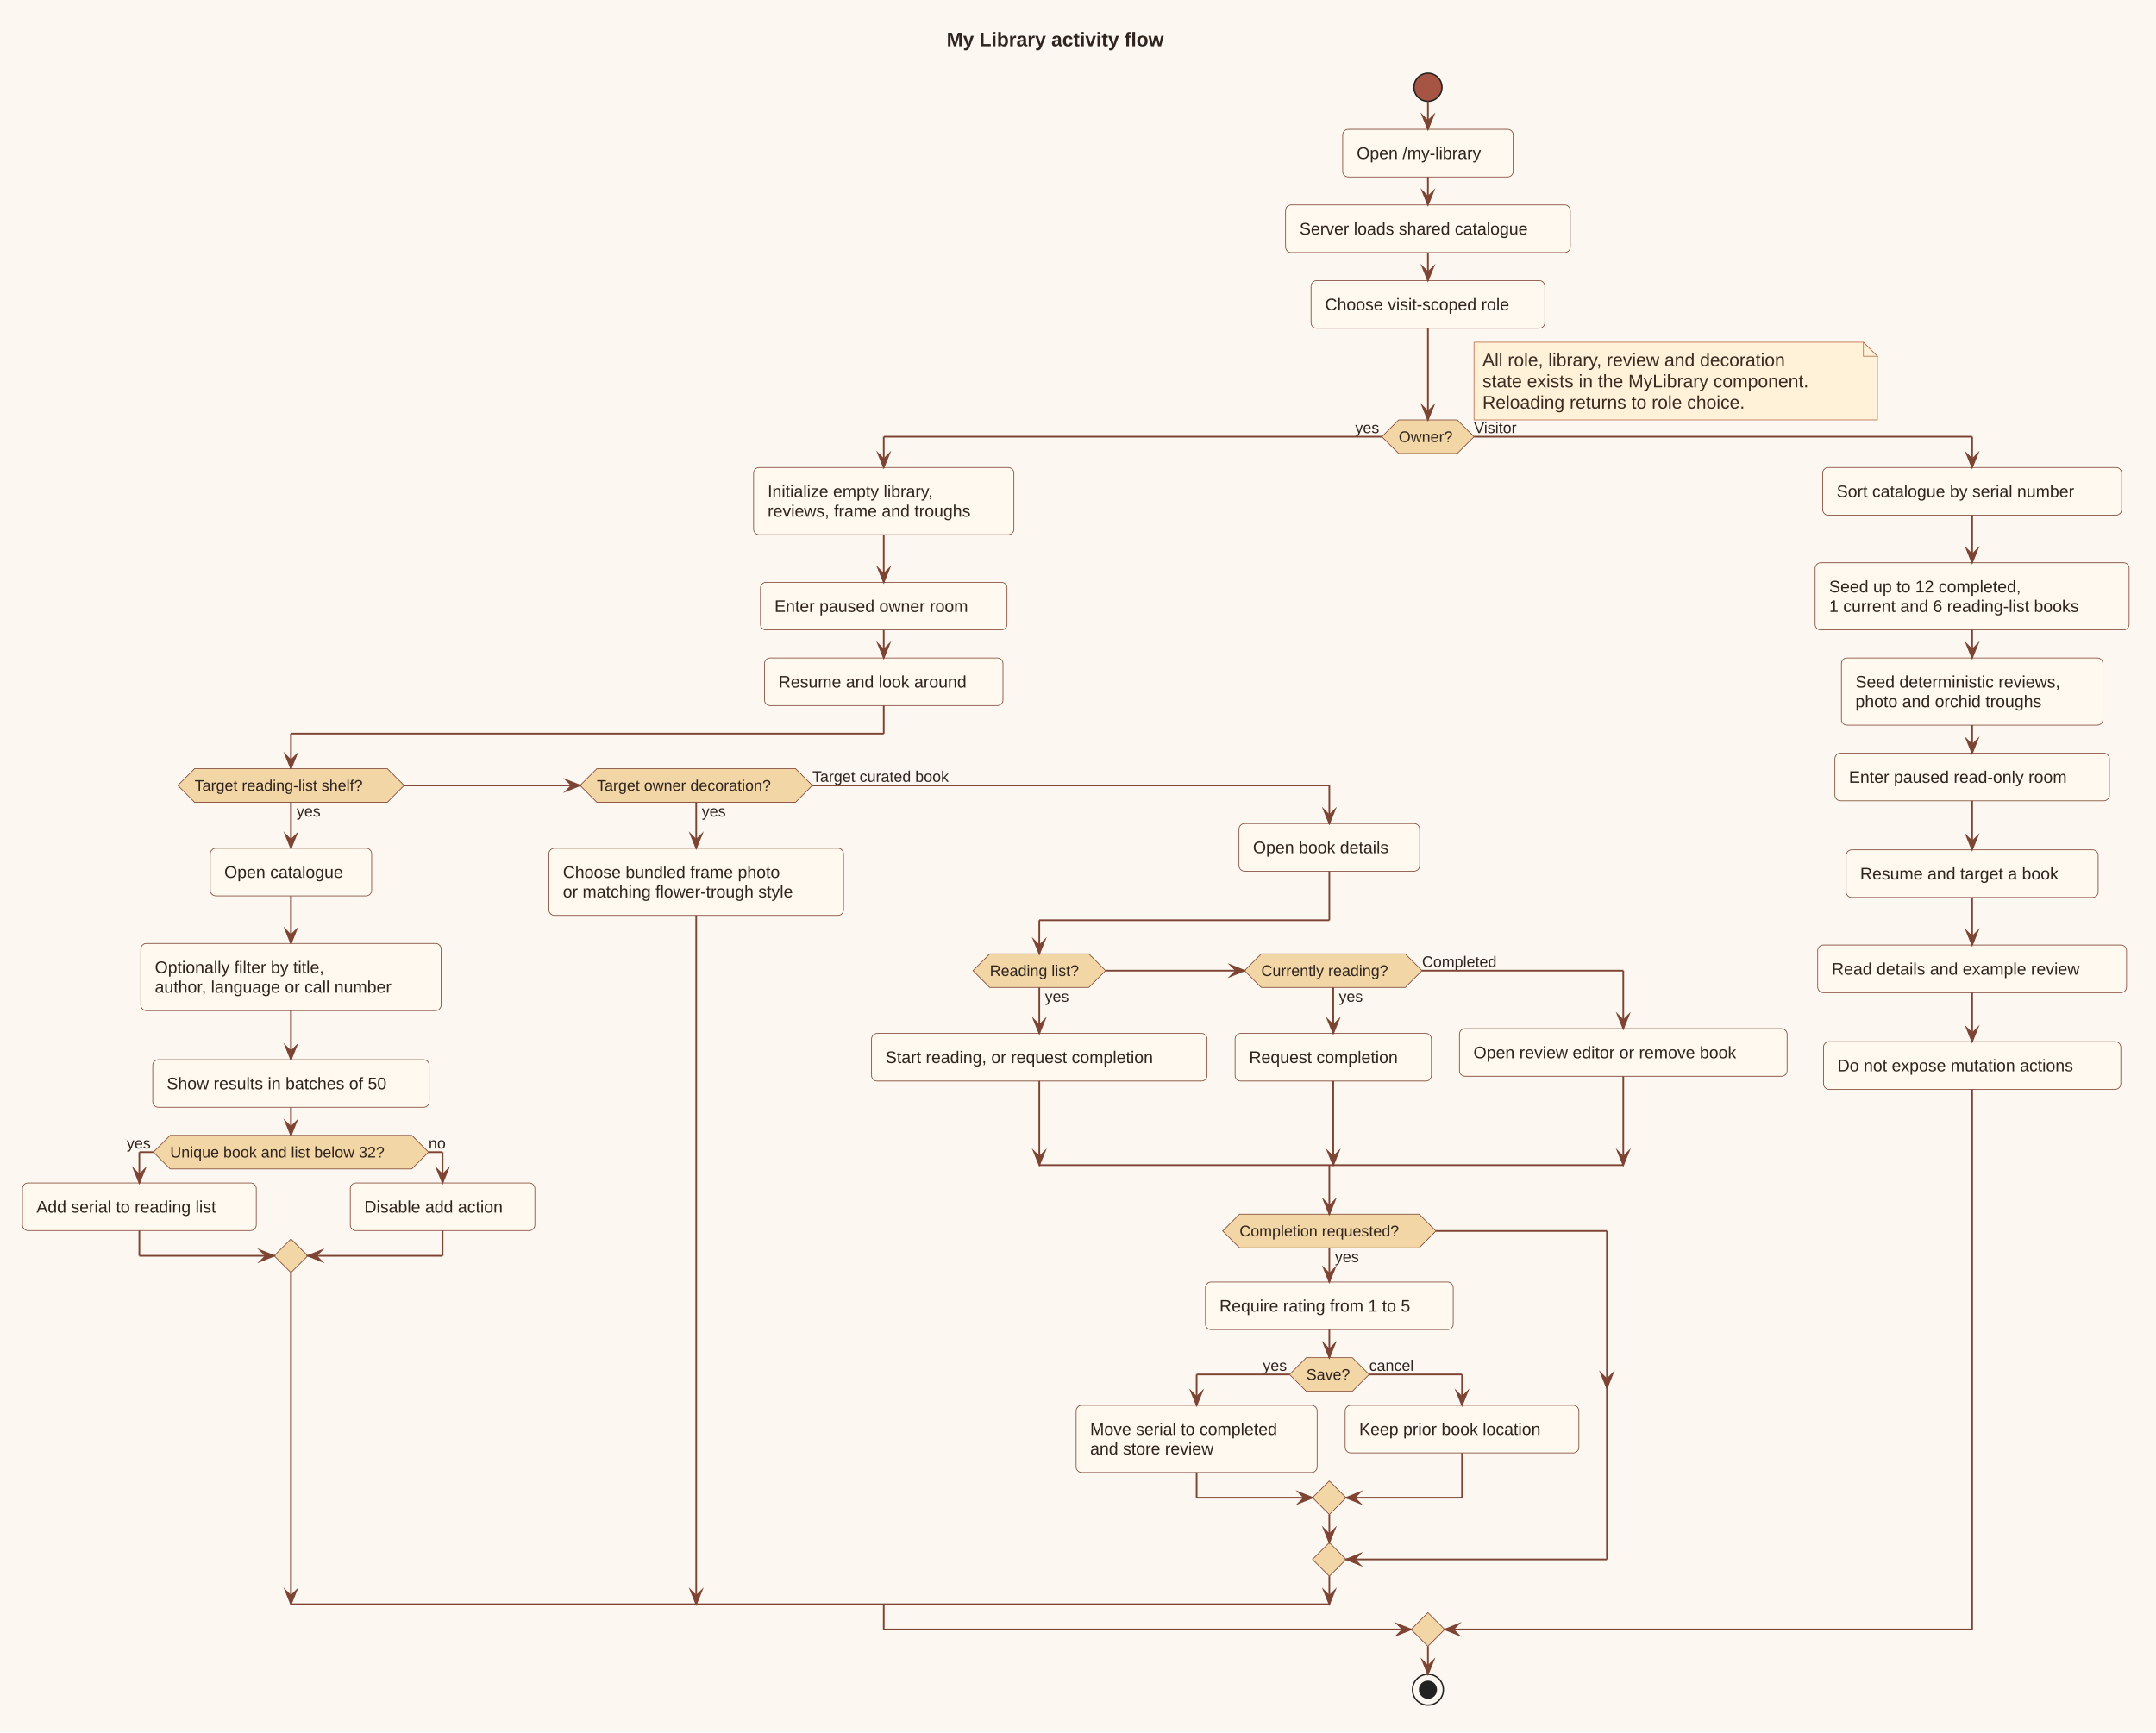
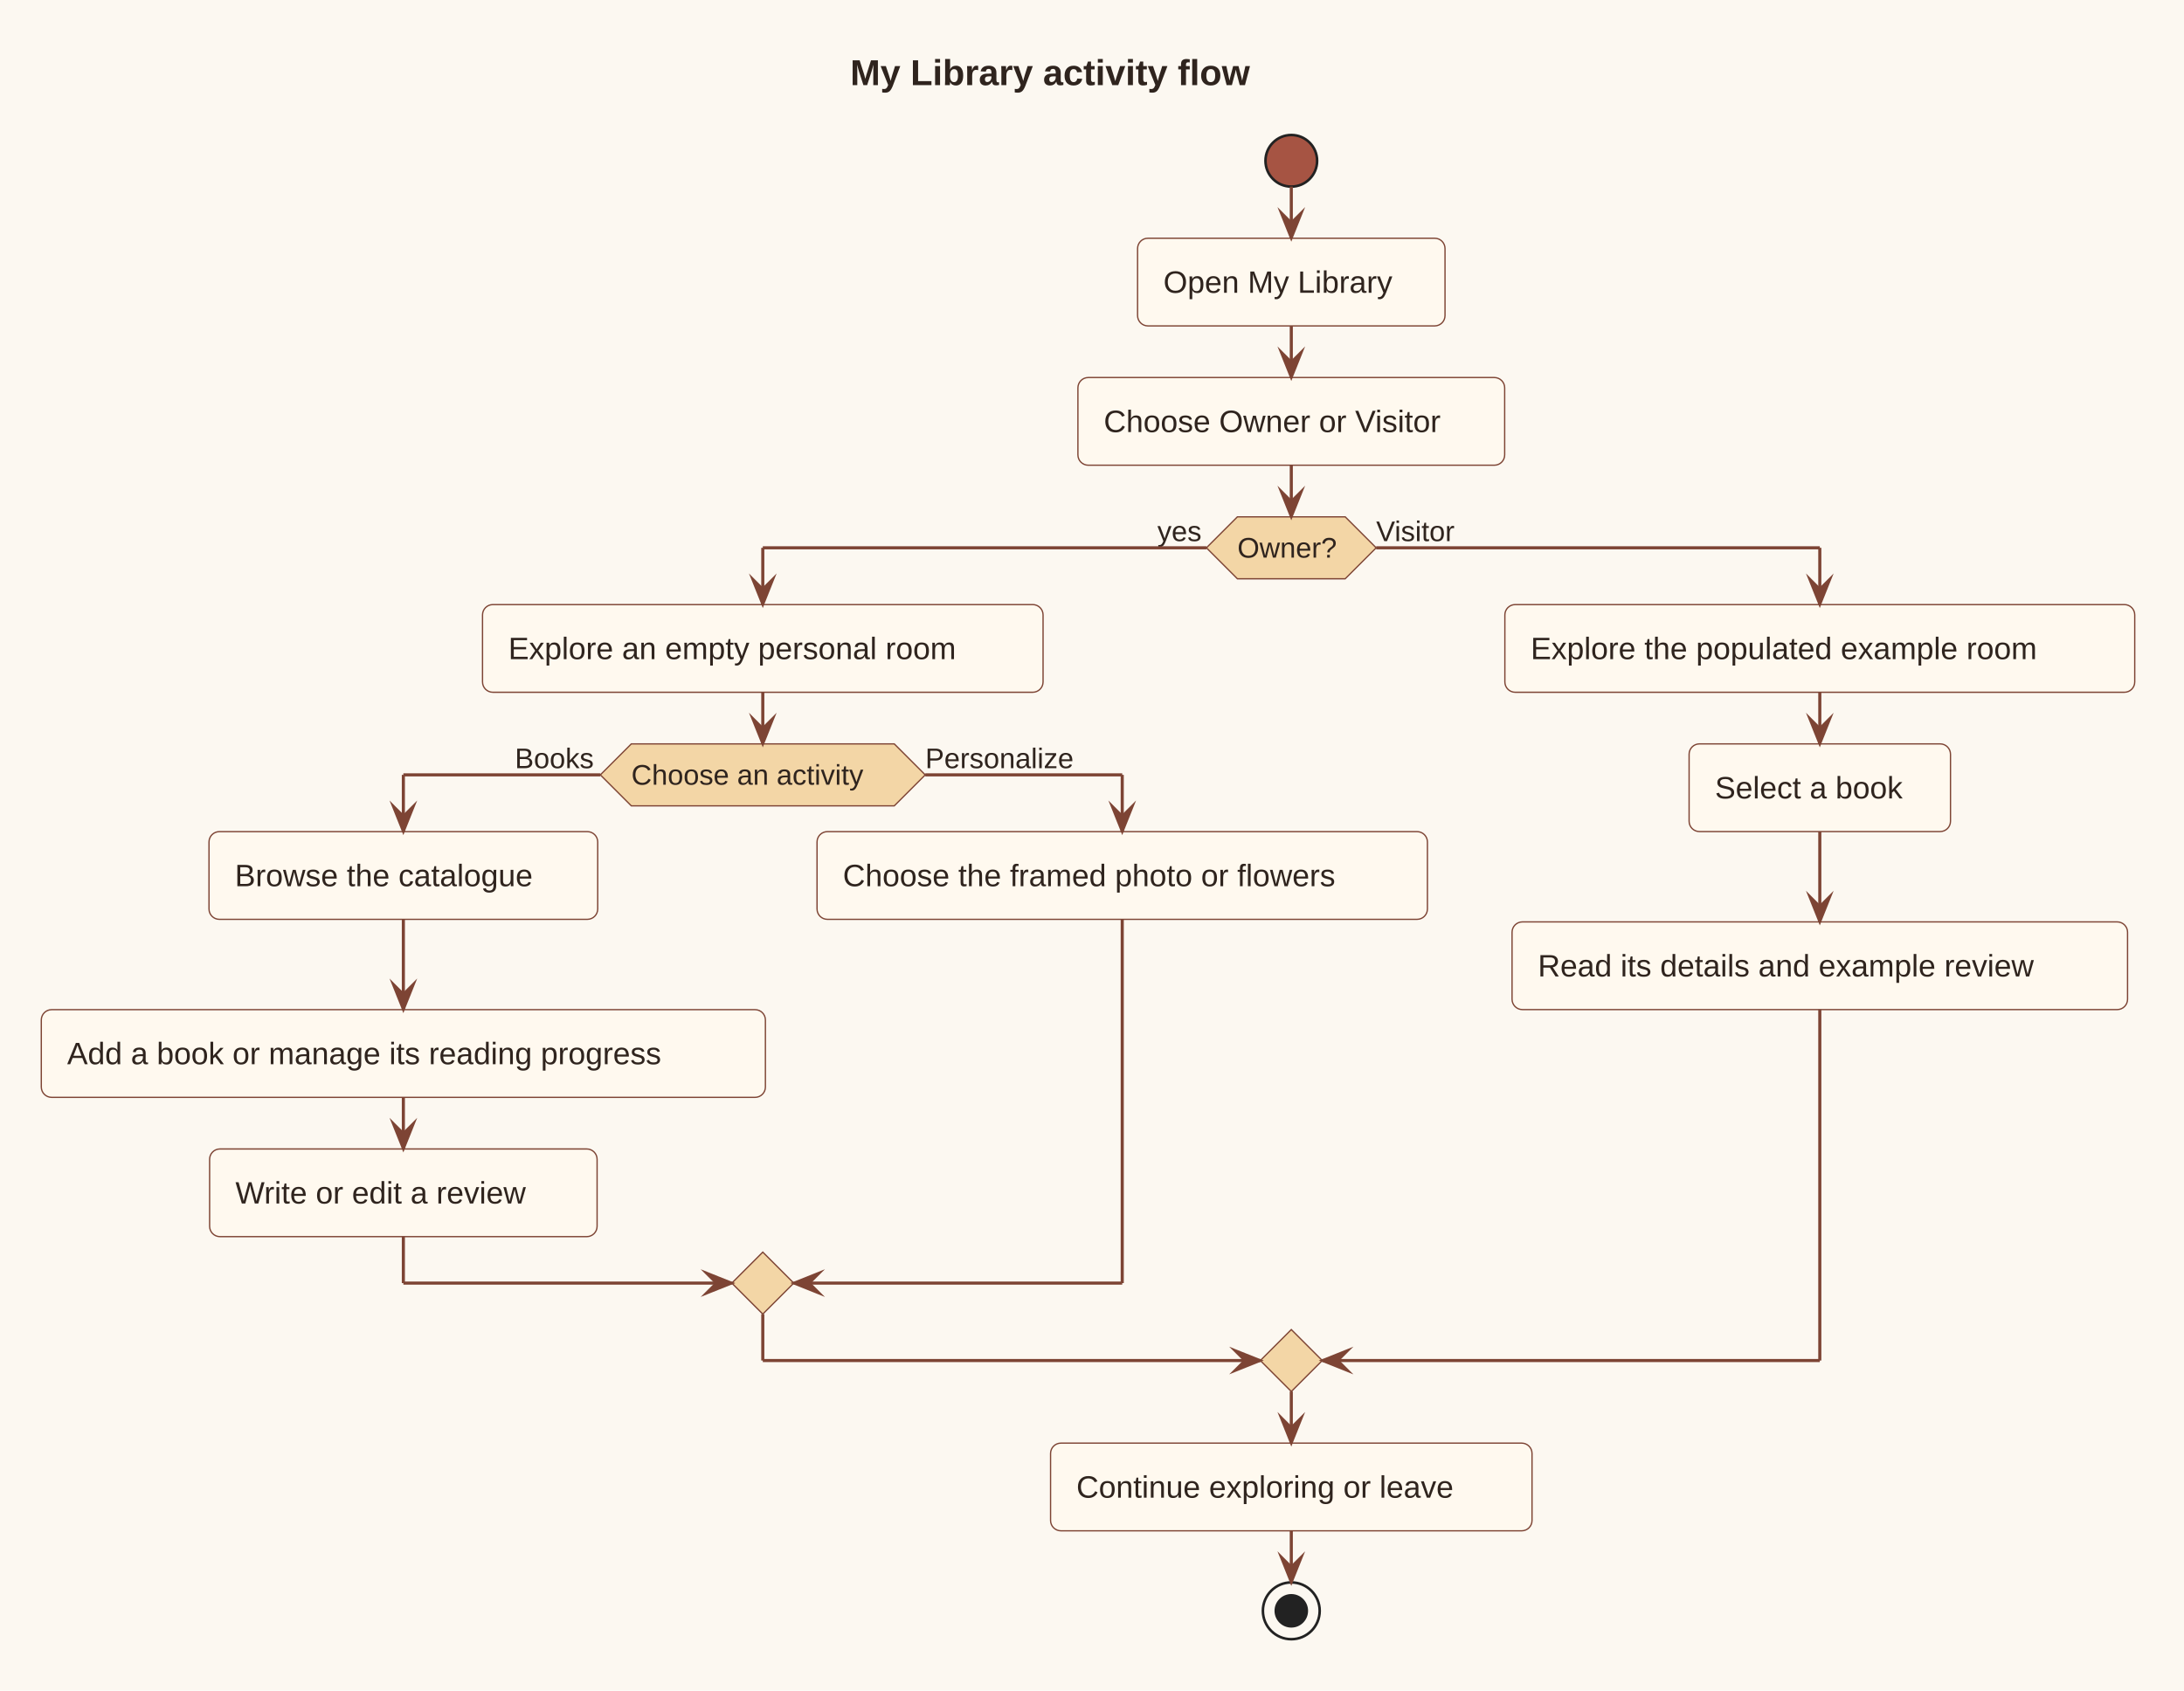
- <svg xmlns="http://www.w3.org/2000/svg" contentStyleType="text/css" data-diagram-type="ACTIVITY" height="1236px" preserveAspectRatio="none" style="width:1538px;height:1236px;background:#FCF8F1;" version="1.1" viewBox="0 0 1538 1236" width="1538px" zoomAndPan="magnify">
+ <svg xmlns="http://www.w3.org/2000/svg" contentStyleType="text/css" data-diagram-type="ACTIVITY" height="655px" preserveAspectRatio="none" style="width:846px;height:655px;background:#FCF8F1;" version="1.1" viewBox="0 0 846 655" width="846px" zoomAndPan="magnify">
  <defs />
  <g>
-     <rect fill="#FCF8F1" height="1236" style="stroke:none;stroke-width:1;" width="1538" x="0" y="0" />
-     <g class="title" data-source-line="7">
-       <text fill="#2F241E" font-family="Arial" font-size="14" font-weight="700" lengthAdjust="spacing" textLength="186.225" x="675.304" y="32.995">My Library activity flow</text>
+     <rect fill="#FCF8F1" height="655" style="stroke:none;stroke-width:1;" width="846" x="0" y="0" />
+     <g class="title" data-source-line="6">
+       <text fill="#2F241E" font-family="Arial" font-size="14" font-weight="700" lengthAdjust="spacing" textLength="186.225" x="329.346" y="32.995">My Library activity flow</text>
    </g>
-     <ellipse cx="1018.633" cy="62.297" fill="#A65443" rx="10" ry="10" style="stroke:#222222;stroke-width:1;" />
-     <rect fill="#FFF9EF" height="33.969" rx="4" ry="4" style="stroke:#7D4434;stroke-width:0.5;" width="121.637" x="957.814" y="92.297" />
-     <text fill="#2F241E" font-family="Arial" font-size="12" lengthAdjust="spacing" textLength="101.637" x="967.814" y="113.436">Open /my-library</text>
-     <rect fill="#FFF9EF" height="33.969" rx="4" ry="4" style="stroke:#7D4434;stroke-width:0.5;" width="203.129" x="917.068" y="146.266" />
-     <text fill="#2F241E" font-family="Arial" font-size="12" lengthAdjust="spacing" textLength="183.129" x="927.068" y="167.404">Server loads shared catalogue</text>
-     <rect fill="#FFF9EF" height="33.969" rx="4" ry="4" style="stroke:#7D4434;stroke-width:0.5;" width="166.789" x="935.238" y="200.234" />
-     <text fill="#2F241E" font-family="Arial" font-size="12" lengthAdjust="spacing" textLength="146.789" x="945.238" y="221.373">Choose visit-scoped role</text>
-     <path d="M1051.51,244.203 L1051.51,299.602 L1339.277,299.602 L1339.277,254.203 L1329.277,244.203 L1051.51,244.203" fill="#FFF2D9" style="stroke:#B66A45;stroke-width:0.5;" />
-     <path d="M1329.277,244.203 L1329.277,254.203 L1339.277,254.203 L1329.277,244.203" fill="#FFF2D9" style="stroke:#B66A45;stroke-width:0.5;" />
-     <text fill="#3C2B22" font-family="Arial" font-size="13" lengthAdjust="spacing" textLength="249.076" x="1057.51" y="261.27">All role, library, review and decoration</text>
-     <text fill="#3C2B22" font-family="Arial" font-size="13" lengthAdjust="spacing" textLength="266.767" x="1057.51" y="276.403">state exists in the MyLibrary component.</text>
-     <text fill="#3C2B22" font-family="Arial" font-size="13" lengthAdjust="spacing" textLength="212.672" x="1057.51" y="291.536">Reloading returns to role choice.</text>
-     <polygon fill="#F3D6A6" points="997.755,299.602,1039.51,299.602,1051.51,311.602,1039.51,323.602,997.755,323.602,985.755,311.602,997.755,299.602" style="stroke:#7D4434;stroke-width:0.5;stroke-linejoin:miter;stroke-miterlimit:10;" />
-     <text fill="#2F241E" font-family="Arial" font-size="11" lengthAdjust="spacing" textLength="41.755" x="997.755" y="315.41">Owner?</text>
-     <text fill="#2F241E" font-family="Arial" font-size="11" lengthAdjust="spacing" textLength="19.008" x="966.747" y="309.007">yes</text>
-     <text fill="#2F241E" font-family="Arial" font-size="11" lengthAdjust="spacing" textLength="34.934" x="1051.51" y="309.007">Visitor</text>
-     <rect fill="#FFF9EF" height="47.938" rx="4" ry="4" style="stroke:#7D4434;stroke-width:0.5;" width="185.68" x="537.585" y="333.602" />
-     <text fill="#2F241E" font-family="Arial" font-size="12" lengthAdjust="spacing" textLength="138.768" x="547.585" y="354.74">Initialize empty library,</text>
-     <text fill="#2F241E" font-family="Arial" font-size="12" lengthAdjust="spacing" textLength="165.68" x="547.585" y="368.709">reviews, frame and troughs</text>
-     <rect fill="#FFF9EF" height="33.969" rx="4" ry="4" style="stroke:#7D4434;stroke-width:0.5;" width="175.865" x="542.492" y="415.508" />
-     <text fill="#2F241E" font-family="Arial" font-size="12" lengthAdjust="spacing" textLength="155.865" x="552.492" y="436.647">Enter paused owner room</text>
-     <rect fill="#FFF9EF" height="33.969" rx="4" ry="4" style="stroke:#7D4434;stroke-width:0.5;" width="170.094" x="545.378" y="469.477" />
-     <text fill="#2F241E" font-family="Arial" font-size="12" lengthAdjust="spacing" textLength="150.094" x="555.378" y="490.615">Resume and look around</text>
-     <polygon fill="#F3D6A6" points="138.849,548.445,276.273,548.445,288.273,560.445,276.273,572.445,138.849,572.445,126.849,560.445,138.849,548.445" style="stroke:#7D4434;stroke-width:0.5;stroke-linejoin:miter;stroke-miterlimit:10;" />
-     <text fill="#2F241E" font-family="Arial" font-size="11" lengthAdjust="spacing" textLength="19.008" x="211.561" y="582.656">yes</text>
-     <text fill="#2F241E" font-family="Arial" font-size="11" lengthAdjust="spacing" textLength="137.425" x="138.849" y="564.253">Target reading-list shelf?</text>
-     <rect fill="#FFF9EF" height="33.969" rx="4" ry="4" style="stroke:#7D4434;stroke-width:0.5;" width="115.156" x="149.983" y="605.25" />
-     <text fill="#2F241E" font-family="Arial" font-size="12" lengthAdjust="spacing" textLength="95.156" x="159.983" y="626.389">Open catalogue</text>
-     <rect fill="#FFF9EF" height="47.938" rx="4" ry="4" style="stroke:#7D4434;stroke-width:0.5;" width="214.215" x="100.454" y="673.188" />
-     <text fill="#2F241E" font-family="Arial" font-size="12" lengthAdjust="spacing" textLength="142.523" x="110.454" y="694.326">Optionally filter by title,</text>
-     <text fill="#2F241E" font-family="Arial" font-size="12" lengthAdjust="spacing" textLength="194.215" x="110.454" y="708.295">author, language or call number</text>
-     <rect fill="#FFF9EF" height="33.969" rx="4" ry="4" style="stroke:#7D4434;stroke-width:0.5;" width="197.205" x="108.959" y="756.125" />
-     <text fill="#2F241E" font-family="Arial" font-size="12" lengthAdjust="spacing" textLength="177.205" x="118.959" y="777.264">Show results in batches of 50</text>
-     <polygon fill="#F3D6A6" points="121.403,810.094,293.719,810.094,305.719,822.094,293.719,834.094,121.403,834.094,109.403,822.094,121.403,810.094" style="stroke:#7D4434;stroke-width:0.5;stroke-linejoin:miter;stroke-miterlimit:10;" />
-     <text fill="#2F241E" font-family="Arial" font-size="11" lengthAdjust="spacing" textLength="172.315" x="121.403" y="825.902">Unique book and list below 32?</text>
-     <text fill="#2F241E" font-family="Arial" font-size="11" lengthAdjust="spacing" textLength="19.008" x="90.395" y="819.5">yes</text>
-     <text fill="#2F241E" font-family="Arial" font-size="11" lengthAdjust="spacing" textLength="13.702" x="305.719" y="819.5">no</text>
-     <rect fill="#FFF9EF" height="33.969" rx="4" ry="4" style="stroke:#7D4434;stroke-width:0.5;" width="166.807" x="16" y="844.094" />
-     <text fill="#2F241E" font-family="Arial" font-size="12" lengthAdjust="spacing" textLength="146.807" x="26" y="865.232">Add serial to reading list</text>
-     <rect fill="#FFF9EF" height="33.969" rx="4" ry="4" style="stroke:#7D4434;stroke-width:0.5;" width="131.668" x="249.885" y="844.094" />
-     <text fill="#2F241E" font-family="Arial" font-size="12" lengthAdjust="spacing" textLength="111.668" x="259.885" y="865.232">Disable add action</text>
-     <polygon fill="#F3D6A6" points="207.561,884.062,219.561,896.062,207.561,908.062,195.561,896.062,207.561,884.062" style="stroke:#7D4434;stroke-width:0.5;stroke-linejoin:miter;stroke-miterlimit:10;" />
-     <polygon fill="#F3D6A6" points="425.775,548.445,567.502,548.445,579.502,560.445,567.502,572.445,425.775,572.445,413.775,560.445,425.775,548.445" style="stroke:#7D4434;stroke-width:0.5;stroke-linejoin:miter;stroke-miterlimit:10;" />
-     <text fill="#2F241E" font-family="Arial" font-size="11" lengthAdjust="spacing" textLength="19.008" x="500.639" y="582.656">yes</text>
-     <text fill="#2F241E" font-family="Arial" font-size="11" lengthAdjust="spacing" textLength="141.727" x="425.775" y="564.253">Target owner decoration?</text>
-     <text fill="#2F241E" font-family="Arial" font-size="11" lengthAdjust="spacing" textLength="112.197" x="579.502" y="557.851">Target curated book</text>
-     <rect fill="#FFF9EF" height="47.938" rx="4" ry="4" style="stroke:#7D4434;stroke-width:0.5;" width="210.172" x="391.553" y="605.25" />
-     <text fill="#2F241E" font-family="Arial" font-size="12" lengthAdjust="spacing" textLength="174.721" x="401.553" y="626.389">Choose bundled frame photo</text>
-     <text fill="#2F241E" font-family="Arial" font-size="12" lengthAdjust="spacing" textLength="190.172" x="401.553" y="640.357">or matching flower-trough style</text>
-     <rect fill="#FFF9EF" height="33.969" rx="4" ry="4" style="stroke:#7D4434;stroke-width:0.5;" width="128.908" x="883.833" y="587.646" />
-     <text fill="#2F241E" font-family="Arial" font-size="12" lengthAdjust="spacing" textLength="108.908" x="893.833" y="608.785">Open book details</text>
-     <polygon fill="#F3D6A6" points="706.074,680.584,776.709,680.584,788.709,692.584,776.709,704.584,706.074,704.584,694.074,692.584,706.074,680.584" style="stroke:#7D4434;stroke-width:0.5;stroke-linejoin:miter;stroke-miterlimit:10;" />
-     <text fill="#2F241E" font-family="Arial" font-size="11" lengthAdjust="spacing" textLength="19.008" x="745.392" y="714.794">yes</text>
-     <text fill="#2F241E" font-family="Arial" font-size="11" lengthAdjust="spacing" textLength="70.635" x="706.074" y="696.392">Reading list?</text>
-     <rect fill="#FFF9EF" height="33.969" rx="4" ry="4" style="stroke:#7D4434;stroke-width:0.5;" width="239.334" x="621.725" y="737.389" />
-     <text fill="#2F241E" font-family="Arial" font-size="12" lengthAdjust="spacing" textLength="219.334" x="631.725" y="758.527">Start reading, or request completion</text>
-     <polygon fill="#F3D6A6" points="899.745,680.584,1002.419,680.584,1014.419,692.584,1002.419,704.584,899.745,704.584,887.745,692.584,899.745,680.584" style="stroke:#7D4434;stroke-width:0.5;stroke-linejoin:miter;stroke-miterlimit:10;" />
-     <text fill="#2F241E" font-family="Arial" font-size="11" lengthAdjust="spacing" textLength="19.008" x="955.082" y="714.794">yes</text>
-     <text fill="#2F241E" font-family="Arial" font-size="11" lengthAdjust="spacing" textLength="102.674" x="899.745" y="696.392">Currently reading?</text>
-     <text fill="#2F241E" font-family="Arial" font-size="11" lengthAdjust="spacing" textLength="59.995" x="1014.419" y="689.99">Completed</text>
-     <rect fill="#FFF9EF" height="33.969" rx="4" ry="4" style="stroke:#7D4434;stroke-width:0.5;" width="140.047" x="881.059" y="737.389" />
-     <text fill="#2F241E" font-family="Arial" font-size="12" lengthAdjust="spacing" textLength="120.047" x="891.059" y="758.527">Request completion</text>
-     <rect fill="#FFF9EF" height="33.969" rx="4" ry="4" style="stroke:#7D4434;stroke-width:0.5;" width="233.744" x="1041.105" y="733.986" />
-     <text fill="#2F241E" font-family="Arial" font-size="12" lengthAdjust="spacing" textLength="213.744" x="1051.105" y="755.125">Open review editor or remove book</text>
-     <rect fill="#FFF9EF" height="33.969" rx="4" ry="4" style="stroke:#7D4434;stroke-width:0.5;" width="176.721" x="859.927" y="914.76" />
-     <text fill="#2F241E" font-family="Arial" font-size="12" lengthAdjust="spacing" textLength="156.721" x="869.927" y="935.898">Require rating from 1 to 5</text>
-     <polygon fill="#F3D6A6" points="931.868,968.729,964.707,968.729,976.707,980.729,964.707,992.729,931.868,992.729,919.868,980.729,931.868,968.729" style="stroke:#7D4434;stroke-width:0.5;stroke-linejoin:miter;stroke-miterlimit:10;" />
-     <text fill="#2F241E" font-family="Arial" font-size="11" lengthAdjust="spacing" textLength="32.839" x="931.868" y="984.537">Save?</text>
-     <text fill="#2F241E" font-family="Arial" font-size="11" lengthAdjust="spacing" textLength="19.008" x="900.859" y="978.134">yes</text>
-     <text fill="#2F241E" font-family="Arial" font-size="11" lengthAdjust="spacing" textLength="35.632" x="976.707" y="978.134">cancel</text>
-     <rect fill="#FFF9EF" height="47.938" rx="4" ry="4" style="stroke:#7D4434;stroke-width:0.5;" width="171.928" x="767.662" y="1002.729" />
-     <text fill="#2F241E" font-family="Arial" font-size="12" lengthAdjust="spacing" textLength="151.928" x="777.662" y="1023.867">Move serial to completed</text>
-     <text fill="#2F241E" font-family="Arial" font-size="12" lengthAdjust="spacing" textLength="100.769" x="777.662" y="1037.836">and store review</text>
-     <rect fill="#FFF9EF" height="33.969" rx="4" ry="4" style="stroke:#7D4434;stroke-width:0.5;" width="166.719" x="959.589" y="1002.729" />
-     <text fill="#2F241E" font-family="Arial" font-size="12" lengthAdjust="spacing" textLength="146.719" x="969.589" y="1023.867">Keep prior book location</text>
-     <polygon fill="#F3D6A6" points="948.287,1056.666,960.287,1068.666,948.287,1080.666,936.287,1068.666,948.287,1056.666" style="stroke:#7D4434;stroke-width:0.5;stroke-linejoin:miter;stroke-miterlimit:10;" />
-     <polygon fill="#F3D6A6" points="884.215,866.357,1012.359,866.357,1024.359,878.357,1012.359,890.357,884.215,890.357,872.215,878.357,884.215,866.357" style="stroke:#7D4434;stroke-width:0.5;stroke-linejoin:miter;stroke-miterlimit:10;" />
-     <text fill="#2F241E" font-family="Arial" font-size="11" lengthAdjust="spacing" textLength="19.008" x="952.287" y="900.568">yes</text>
-     <text fill="#2F241E" font-family="Arial" font-size="11" lengthAdjust="spacing" textLength="128.144" x="884.215" y="882.165">Completion requested?</text>
-     <polygon fill="#F3D6A6" points="948.287,1100.666,960.287,1112.666,948.287,1124.666,936.287,1112.666,948.287,1100.666" style="stroke:#7D4434;stroke-width:0.5;stroke-linejoin:miter;stroke-miterlimit:10;" />
-     <rect fill="#FFF9EF" height="33.969" rx="4" ry="4" style="stroke:#7D4434;stroke-width:0.5;" width="213.289" x="1300.196" y="333.602" />
-     <text fill="#2F241E" font-family="Arial" font-size="12" lengthAdjust="spacing" textLength="193.289" x="1310.196" y="354.74">Sort catalogue by serial number</text>
-     <rect fill="#FFF9EF" height="47.938" rx="4" ry="4" style="stroke:#7D4434;stroke-width:0.5;" width="223.982" x="1294.85" y="401.539" />
-     <text fill="#2F241E" font-family="Arial" font-size="12" lengthAdjust="spacing" textLength="155.279" x="1304.85" y="422.678">Seed up to 12 completed,</text>
-     <text fill="#2F241E" font-family="Arial" font-size="12" lengthAdjust="spacing" textLength="203.982" x="1304.85" y="436.647">1 current and 6 reading-list books</text>
-     <rect fill="#FFF9EF" height="47.938" rx="4" ry="4" style="stroke:#7D4434;stroke-width:0.5;" width="186.518" x="1313.582" y="469.477" />
-     <text fill="#2F241E" font-family="Arial" font-size="12" lengthAdjust="spacing" textLength="166.518" x="1323.582" y="490.615">Seed deterministic reviews,</text>
-     <text fill="#2F241E" font-family="Arial" font-size="12" lengthAdjust="spacing" textLength="152.121" x="1323.582" y="504.584">photo and orchid troughs</text>
-     <rect fill="#FFF9EF" height="33.969" rx="4" ry="4" style="stroke:#7D4434;stroke-width:0.5;" width="195.787" x="1308.947" y="537.414" />
-     <text fill="#2F241E" font-family="Arial" font-size="12" lengthAdjust="spacing" textLength="175.787" x="1318.947" y="558.553">Enter paused read-only room</text>
-     <rect fill="#FFF9EF" height="33.969" rx="4" ry="4" style="stroke:#7D4434;stroke-width:0.5;" width="179.785" x="1316.948" y="606.383" />
-     <text fill="#2F241E" font-family="Arial" font-size="12" lengthAdjust="spacing" textLength="159.785" x="1326.948" y="627.521">Resume and target a book</text>
-     <rect fill="#FFF9EF" height="33.969" rx="4" ry="4" style="stroke:#7D4434;stroke-width:0.5;" width="220.315" x="1296.684" y="674.32" />
-     <text fill="#2F241E" font-family="Arial" font-size="12" lengthAdjust="spacing" textLength="200.315" x="1306.684" y="695.459">Read details and example review</text>
-     <rect fill="#FFF9EF" height="33.969" rx="4" ry="4" style="stroke:#7D4434;stroke-width:0.5;" width="212.1" x="1300.791" y="743.289" />
-     <text fill="#2F241E" font-family="Arial" font-size="12" lengthAdjust="spacing" textLength="192.1" x="1310.791" y="764.428">Do not expose mutation actions</text>
-     <polygon fill="#F3D6A6" points="1018.633,1150.666,1030.633,1162.666,1018.633,1174.666,1006.633,1162.666,1018.633,1150.666" style="stroke:#7D4434;stroke-width:0.5;stroke-linejoin:miter;stroke-miterlimit:10;" />
-     <ellipse cx="1018.633" cy="1205.666" fill="none" rx="11" ry="11" style="stroke:#222222;stroke-width:1;" />
-     <ellipse cx="1018.633" cy="1205.666" fill="#222222" rx="6" ry="6" style="stroke:#222222;stroke-width:1;" />
-     <line style="stroke:#7D4434;stroke-width:1.2;" x1="1018.633" x2="1018.633" y1="72.297" y2="92.297" />
-     <polygon fill="#7D4434" points="1014.633,82.297,1018.633,92.297,1022.633,82.297,1018.633,86.297" style="stroke:#7D4434;stroke-width:1;stroke-linejoin:miter;stroke-miterlimit:10;" />
-     <line style="stroke:#7D4434;stroke-width:1.2;" x1="1018.633" x2="1018.633" y1="126.266" y2="146.266" />
-     <polygon fill="#7D4434" points="1014.633,136.266,1018.633,146.266,1022.633,136.266,1018.633,140.266" style="stroke:#7D4434;stroke-width:1;stroke-linejoin:miter;stroke-miterlimit:10;" />
-     <line style="stroke:#7D4434;stroke-width:1.2;" x1="1018.633" x2="1018.633" y1="180.234" y2="200.234" />
-     <polygon fill="#7D4434" points="1014.633,190.234,1018.633,200.234,1022.633,190.234,1018.633,194.234" style="stroke:#7D4434;stroke-width:1;stroke-linejoin:miter;stroke-miterlimit:10;" />
-     <line style="stroke:#7D4434;stroke-width:1.2;" x1="630.425" x2="630.425" y1="381.539" y2="415.508" />
-     <polygon fill="#7D4434" points="626.425,405.508,630.425,415.508,634.425,405.508,630.425,409.508" style="stroke:#7D4434;stroke-width:1;stroke-linejoin:miter;stroke-miterlimit:10;" />
-     <line style="stroke:#7D4434;stroke-width:1.2;" x1="630.425" x2="630.425" y1="449.477" y2="469.477" />
-     <polygon fill="#7D4434" points="626.425,459.477,630.425,469.477,634.425,459.477,630.425,463.477" style="stroke:#7D4434;stroke-width:1;stroke-linejoin:miter;stroke-miterlimit:10;" />
-     <line style="stroke:#7D4434;stroke-width:1.2;" x1="207.561" x2="207.561" y1="639.219" y2="673.188" />
-     <polygon fill="#7D4434" points="203.561,663.188,207.561,673.188,211.561,663.188,207.561,667.188" style="stroke:#7D4434;stroke-width:1;stroke-linejoin:miter;stroke-miterlimit:10;" />
-     <line style="stroke:#7D4434;stroke-width:1.2;" x1="207.561" x2="207.561" y1="721.125" y2="756.125" />
-     <polygon fill="#7D4434" points="203.561,746.125,207.561,756.125,211.561,746.125,207.561,750.125" style="stroke:#7D4434;stroke-width:1;stroke-linejoin:miter;stroke-miterlimit:10;" />
-     <line style="stroke:#7D4434;stroke-width:1.2;" x1="109.403" x2="99.403" y1="822.094" y2="822.094" />
-     <line style="stroke:#7D4434;stroke-width:1.2;" x1="99.403" x2="99.403" y1="822.094" y2="844.094" />
-     <polygon fill="#7D4434" points="95.403,834.094,99.403,844.094,103.403,834.094,99.403,838.094" style="stroke:#7D4434;stroke-width:1;stroke-linejoin:miter;stroke-miterlimit:10;" />
-     <line style="stroke:#7D4434;stroke-width:1.2;" x1="305.719" x2="315.719" y1="822.094" y2="822.094" />
-     <line style="stroke:#7D4434;stroke-width:1.2;" x1="315.719" x2="315.719" y1="822.094" y2="844.094" />
-     <polygon fill="#7D4434" points="311.719,834.094,315.719,844.094,319.719,834.094,315.719,838.094" style="stroke:#7D4434;stroke-width:1;stroke-linejoin:miter;stroke-miterlimit:10;" />
-     <line style="stroke:#7D4434;stroke-width:1.2;" x1="99.403" x2="99.403" y1="878.062" y2="896.062" />
-     <line style="stroke:#7D4434;stroke-width:1.2;" x1="99.403" x2="195.561" y1="896.062" y2="896.062" />
-     <polygon fill="#7D4434" points="185.561,892.062,195.561,896.062,185.561,900.062,189.561,896.062" style="stroke:#7D4434;stroke-width:1;stroke-linejoin:miter;stroke-miterlimit:10;" />
-     <line style="stroke:#7D4434;stroke-width:1.2;" x1="315.719" x2="315.719" y1="878.062" y2="896.062" />
-     <line style="stroke:#7D4434;stroke-width:1.2;" x1="315.719" x2="219.561" y1="896.062" y2="896.062" />
-     <polygon fill="#7D4434" points="229.561,892.062,219.561,896.062,229.561,900.062,225.561,896.062" style="stroke:#7D4434;stroke-width:1;stroke-linejoin:miter;stroke-miterlimit:10;" />
-     <line style="stroke:#7D4434;stroke-width:1.2;" x1="207.561" x2="207.561" y1="790.094" y2="810.094" />
-     <polygon fill="#7D4434" points="203.561,800.094,207.561,810.094,211.561,800.094,207.561,804.094" style="stroke:#7D4434;stroke-width:1;stroke-linejoin:miter;stroke-miterlimit:10;" />
-     <line style="stroke:#7D4434;stroke-width:1.2;" x1="741.392" x2="741.392" y1="704.584" y2="737.389" />
-     <polygon fill="#7D4434" points="737.392,727.389,741.392,737.389,745.392,727.389,741.392,731.389" style="stroke:#7D4434;stroke-width:1;stroke-linejoin:miter;stroke-miterlimit:10;" />
-     <line style="stroke:#7D4434;stroke-width:1.2;" x1="741.392" x2="741.392" y1="771.357" y2="831.357" />
-     <polygon fill="#7D4434" points="737.392,821.357,741.392,831.357,745.392,821.357,741.392,825.357" style="stroke:#7D4434;stroke-width:1;stroke-linejoin:miter;stroke-miterlimit:10;" />
-     <line style="stroke:#7D4434;stroke-width:1.2;" x1="951.082" x2="951.082" y1="704.584" y2="737.389" />
-     <polygon fill="#7D4434" points="947.082,727.389,951.082,737.389,955.082,727.389,951.082,731.389" style="stroke:#7D4434;stroke-width:1;stroke-linejoin:miter;stroke-miterlimit:10;" />
-     <line style="stroke:#7D4434;stroke-width:1.2;" x1="951.082" x2="951.082" y1="771.357" y2="831.357" />
-     <polygon fill="#7D4434" points="947.082,821.357,951.082,831.357,955.082,821.357,951.082,825.357" style="stroke:#7D4434;stroke-width:1;stroke-linejoin:miter;stroke-miterlimit:10;" />
-     <line style="stroke:#7D4434;stroke-width:1.2;" x1="788.709" x2="887.745" y1="692.584" y2="692.584" />
-     <polygon fill="#7D4434" points="877.745,688.584,887.745,692.584,877.745,696.584,881.745,692.584" style="stroke:#7D4434;stroke-width:1;stroke-linejoin:miter;stroke-miterlimit:10;" />
-     <line style="stroke:#7D4434;stroke-width:1.2;" x1="948.287" x2="948.287" y1="621.615" y2="656.615" />
-     <line style="stroke:#7D4434;stroke-width:1.2;" x1="948.287" x2="741.392" y1="656.615" y2="656.615" />
-     <line style="stroke:#7D4434;stroke-width:1.2;" x1="741.392" x2="741.392" y1="656.615" y2="680.584" />
-     <polygon fill="#7D4434" points="737.392,670.584,741.392,680.584,745.392,670.584,741.392,674.584" style="stroke:#7D4434;stroke-width:1;stroke-linejoin:miter;stroke-miterlimit:10;" />
-     <line style="stroke:#7D4434;stroke-width:1.2;" x1="1014.419" x2="1157.977" y1="692.584" y2="692.584" />
-     <line style="stroke:#7D4434;stroke-width:1.2;" x1="1157.977" x2="1157.977" y1="692.584" y2="733.986" />
-     <polygon fill="#7D4434" points="1153.977,723.986,1157.977,733.986,1161.977,723.986,1157.977,727.986" style="stroke:#7D4434;stroke-width:1;stroke-linejoin:miter;stroke-miterlimit:10;" />
-     <line style="stroke:#7D4434;stroke-width:1.2;" x1="1157.977" x2="1157.977" y1="767.955" y2="831.357" />
-     <polygon fill="#7D4434" points="1153.977,821.357,1157.977,831.357,1161.977,821.357,1157.977,825.357" style="stroke:#7D4434;stroke-width:1;stroke-linejoin:miter;stroke-miterlimit:10;" />
-     <line style="stroke:#7D4434;stroke-width:1.2;" x1="741.392" x2="1157.977" y1="831.357" y2="831.357" />
-     <line style="stroke:#7D4434;stroke-width:1.2;" x1="919.868" x2="853.625" y1="980.729" y2="980.729" />
-     <line style="stroke:#7D4434;stroke-width:1.2;" x1="853.625" x2="853.625" y1="980.729" y2="1002.729" />
-     <polygon fill="#7D4434" points="849.625,992.729,853.625,1002.729,857.625,992.729,853.625,996.729" style="stroke:#7D4434;stroke-width:1;stroke-linejoin:miter;stroke-miterlimit:10;" />
-     <line style="stroke:#7D4434;stroke-width:1.2;" x1="976.707" x2="1042.949" y1="980.729" y2="980.729" />
-     <line style="stroke:#7D4434;stroke-width:1.2;" x1="1042.949" x2="1042.949" y1="980.729" y2="1002.729" />
-     <polygon fill="#7D4434" points="1038.949,992.729,1042.949,1002.729,1046.949,992.729,1042.949,996.729" style="stroke:#7D4434;stroke-width:1;stroke-linejoin:miter;stroke-miterlimit:10;" />
-     <line style="stroke:#7D4434;stroke-width:1.2;" x1="853.625" x2="853.625" y1="1050.666" y2="1068.666" />
-     <line style="stroke:#7D4434;stroke-width:1.2;" x1="853.625" x2="936.287" y1="1068.666" y2="1068.666" />
-     <polygon fill="#7D4434" points="926.287,1064.666,936.287,1068.666,926.287,1072.666,930.287,1068.666" style="stroke:#7D4434;stroke-width:1;stroke-linejoin:miter;stroke-miterlimit:10;" />
-     <line style="stroke:#7D4434;stroke-width:1.2;" x1="1042.949" x2="1042.949" y1="1036.697" y2="1068.666" />
-     <line style="stroke:#7D4434;stroke-width:1.2;" x1="1042.949" x2="960.287" y1="1068.666" y2="1068.666" />
-     <polygon fill="#7D4434" points="970.287,1064.666,960.287,1068.666,970.287,1072.666,966.287,1068.666" style="stroke:#7D4434;stroke-width:1;stroke-linejoin:miter;stroke-miterlimit:10;" />
-     <line style="stroke:#7D4434;stroke-width:1.2;" x1="948.287" x2="948.287" y1="948.729" y2="968.729" />
-     <polygon fill="#7D4434" points="944.287,958.729,948.287,968.729,952.287,958.729,948.287,962.729" style="stroke:#7D4434;stroke-width:1;stroke-linejoin:miter;stroke-miterlimit:10;" />
-     <line style="stroke:#7D4434;stroke-width:1.2;" x1="948.287" x2="948.287" y1="890.357" y2="914.76" />
-     <polygon fill="#7D4434" points="944.287,904.76,948.287,914.76,952.287,904.76,948.287,908.76" style="stroke:#7D4434;stroke-width:1;stroke-linejoin:miter;stroke-miterlimit:10;" />
-     <line style="stroke:#7D4434;stroke-width:1.2;" x1="1024.359" x2="1146.308" y1="878.357" y2="878.357" />
-     <polygon fill="#7D4434" points="1142.308,980.213,1146.308,990.213,1150.308,980.213,1146.308,984.213" style="stroke:#7D4434;stroke-width:1.2;stroke-linejoin:miter;stroke-miterlimit:10;" />
-     <line style="stroke:#7D4434;stroke-width:1.2;" x1="1146.308" x2="1146.308" y1="878.357" y2="1112.666" />
-     <line style="stroke:#7D4434;stroke-width:1.2;" x1="1146.308" x2="960.287" y1="1112.666" y2="1112.666" />
-     <polygon fill="#7D4434" points="970.287,1108.666,960.287,1112.666,970.287,1116.666,966.287,1112.666" style="stroke:#7D4434;stroke-width:1;stroke-linejoin:miter;stroke-miterlimit:10;" />
-     <line style="stroke:#7D4434;stroke-width:1.2;" x1="948.287" x2="948.287" y1="1080.666" y2="1100.666" />
-     <polygon fill="#7D4434" points="944.287,1090.666,948.287,1100.666,952.287,1090.666,948.287,1094.666" style="stroke:#7D4434;stroke-width:1;stroke-linejoin:miter;stroke-miterlimit:10;" />
-     <line style="stroke:#7D4434;stroke-width:1.2;" x1="948.287" x2="948.287" y1="831.357" y2="866.357" />
-     <polygon fill="#7D4434" points="944.287,856.357,948.287,866.357,952.287,856.357,948.287,860.357" style="stroke:#7D4434;stroke-width:1;stroke-linejoin:miter;stroke-miterlimit:10;" />
-     <line style="stroke:#7D4434;stroke-width:1.2;" x1="207.561" x2="207.561" y1="572.445" y2="605.25" />
-     <polygon fill="#7D4434" points="203.561,595.25,207.561,605.25,211.561,595.25,207.561,599.25" style="stroke:#7D4434;stroke-width:1;stroke-linejoin:miter;stroke-miterlimit:10;" />
-     <line style="stroke:#7D4434;stroke-width:1.2;" x1="207.561" x2="207.561" y1="908.062" y2="1144.666" />
-     <polygon fill="#7D4434" points="203.561,1134.666,207.561,1144.666,211.561,1134.666,207.561,1138.666" style="stroke:#7D4434;stroke-width:1;stroke-linejoin:miter;stroke-miterlimit:10;" />
-     <line style="stroke:#7D4434;stroke-width:1.2;" x1="496.639" x2="496.639" y1="572.445" y2="605.25" />
-     <polygon fill="#7D4434" points="492.639,595.25,496.639,605.25,500.639,595.25,496.639,599.25" style="stroke:#7D4434;stroke-width:1;stroke-linejoin:miter;stroke-miterlimit:10;" />
-     <line style="stroke:#7D4434;stroke-width:1.2;" x1="496.639" x2="496.639" y1="653.188" y2="1144.666" />
-     <polygon fill="#7D4434" points="492.639,1134.666,496.639,1144.666,500.639,1134.666,496.639,1138.666" style="stroke:#7D4434;stroke-width:1;stroke-linejoin:miter;stroke-miterlimit:10;" />
-     <line style="stroke:#7D4434;stroke-width:1.2;" x1="288.273" x2="413.775" y1="560.445" y2="560.445" />
-     <polygon fill="#7D4434" points="403.775,556.445,413.775,560.445,403.775,564.445,407.775,560.445" style="stroke:#7D4434;stroke-width:1;stroke-linejoin:miter;stroke-miterlimit:10;" />
-     <line style="stroke:#7D4434;stroke-width:1.2;" x1="630.425" x2="630.425" y1="503.445" y2="523.445" />
-     <line style="stroke:#7D4434;stroke-width:1.2;" x1="630.425" x2="207.561" y1="523.445" y2="523.445" />
-     <line style="stroke:#7D4434;stroke-width:1.2;" x1="207.561" x2="207.561" y1="523.445" y2="548.445" />
-     <polygon fill="#7D4434" points="203.561,538.445,207.561,548.445,211.561,538.445,207.561,542.445" style="stroke:#7D4434;stroke-width:1;stroke-linejoin:miter;stroke-miterlimit:10;" />
-     <line style="stroke:#7D4434;stroke-width:1.2;" x1="579.502" x2="948.287" y1="560.445" y2="560.445" />
-     <line style="stroke:#7D4434;stroke-width:1.2;" x1="948.287" x2="948.287" y1="560.445" y2="587.646" />
-     <polygon fill="#7D4434" points="944.287,577.646,948.287,587.646,952.287,577.646,948.287,581.646" style="stroke:#7D4434;stroke-width:1;stroke-linejoin:miter;stroke-miterlimit:10;" />
-     <line style="stroke:#7D4434;stroke-width:1.2;" x1="948.287" x2="948.287" y1="1124.666" y2="1144.666" />
-     <polygon fill="#7D4434" points="944.287,1134.666,948.287,1144.666,952.287,1134.666,948.287,1138.666" style="stroke:#7D4434;stroke-width:1;stroke-linejoin:miter;stroke-miterlimit:10;" />
-     <line style="stroke:#7D4434;stroke-width:1.2;" x1="207.561" x2="948.287" y1="1144.666" y2="1144.666" />
-     <line style="stroke:#7D4434;stroke-width:1.2;" x1="1406.841" x2="1406.841" y1="367.57" y2="401.539" />
-     <polygon fill="#7D4434" points="1402.841,391.539,1406.841,401.539,1410.841,391.539,1406.841,395.539" style="stroke:#7D4434;stroke-width:1;stroke-linejoin:miter;stroke-miterlimit:10;" />
-     <line style="stroke:#7D4434;stroke-width:1.2;" x1="1406.841" x2="1406.841" y1="449.477" y2="469.477" />
-     <polygon fill="#7D4434" points="1402.841,459.477,1406.841,469.477,1410.841,459.477,1406.841,463.477" style="stroke:#7D4434;stroke-width:1;stroke-linejoin:miter;stroke-miterlimit:10;" />
-     <line style="stroke:#7D4434;stroke-width:1.2;" x1="1406.841" x2="1406.841" y1="517.414" y2="537.414" />
-     <polygon fill="#7D4434" points="1402.841,527.414,1406.841,537.414,1410.841,527.414,1406.841,531.414" style="stroke:#7D4434;stroke-width:1;stroke-linejoin:miter;stroke-miterlimit:10;" />
-     <line style="stroke:#7D4434;stroke-width:1.2;" x1="1406.841" x2="1406.841" y1="571.383" y2="606.383" />
-     <polygon fill="#7D4434" points="1402.841,596.383,1406.841,606.383,1410.841,596.383,1406.841,600.383" style="stroke:#7D4434;stroke-width:1;stroke-linejoin:miter;stroke-miterlimit:10;" />
-     <line style="stroke:#7D4434;stroke-width:1.2;" x1="1406.841" x2="1406.841" y1="640.352" y2="674.32" />
-     <polygon fill="#7D4434" points="1402.841,664.32,1406.841,674.32,1410.841,664.32,1406.841,668.32" style="stroke:#7D4434;stroke-width:1;stroke-linejoin:miter;stroke-miterlimit:10;" />
-     <line style="stroke:#7D4434;stroke-width:1.2;" x1="1406.841" x2="1406.841" y1="708.289" y2="743.289" />
-     <polygon fill="#7D4434" points="1402.841,733.289,1406.841,743.289,1410.841,733.289,1406.841,737.289" style="stroke:#7D4434;stroke-width:1;stroke-linejoin:miter;stroke-miterlimit:10;" />
-     <line style="stroke:#7D4434;stroke-width:1.2;" x1="985.755" x2="630.425" y1="311.602" y2="311.602" />
-     <line style="stroke:#7D4434;stroke-width:1.2;" x1="630.425" x2="630.425" y1="311.602" y2="333.602" />
-     <polygon fill="#7D4434" points="626.425,323.602,630.425,333.602,634.425,323.602,630.425,327.602" style="stroke:#7D4434;stroke-width:1;stroke-linejoin:miter;stroke-miterlimit:10;" />
-     <line style="stroke:#7D4434;stroke-width:1.2;" x1="1051.51" x2="1406.841" y1="311.602" y2="311.602" />
-     <line style="stroke:#7D4434;stroke-width:1.2;" x1="1406.841" x2="1406.841" y1="311.602" y2="333.602" />
-     <polygon fill="#7D4434" points="1402.841,323.602,1406.841,333.602,1410.841,323.602,1406.841,327.602" style="stroke:#7D4434;stroke-width:1;stroke-linejoin:miter;stroke-miterlimit:10;" />
-     <line style="stroke:#7D4434;stroke-width:1.2;" x1="630.425" x2="630.425" y1="1144.666" y2="1162.666" />
-     <line style="stroke:#7D4434;stroke-width:1.2;" x1="630.425" x2="1006.633" y1="1162.666" y2="1162.666" />
-     <polygon fill="#7D4434" points="996.633,1158.666,1006.633,1162.666,996.633,1166.666,1000.633,1162.666" style="stroke:#7D4434;stroke-width:1;stroke-linejoin:miter;stroke-miterlimit:10;" />
-     <line style="stroke:#7D4434;stroke-width:1.2;" x1="1406.841" x2="1406.841" y1="777.258" y2="1162.666" />
-     <line style="stroke:#7D4434;stroke-width:1.2;" x1="1406.841" x2="1030.633" y1="1162.666" y2="1162.666" />
-     <polygon fill="#7D4434" points="1040.633,1158.666,1030.633,1162.666,1040.633,1166.666,1036.633,1162.666" style="stroke:#7D4434;stroke-width:1;stroke-linejoin:miter;stroke-miterlimit:10;" />
-     <line style="stroke:#7D4434;stroke-width:1.2;" x1="1018.633" x2="1018.633" y1="234.203" y2="299.602" />
-     <polygon fill="#7D4434" points="1014.633,289.602,1018.633,299.602,1022.633,289.602,1018.633,293.602" style="stroke:#7D4434;stroke-width:1;stroke-linejoin:miter;stroke-miterlimit:10;" />
-     <line style="stroke:#7D4434;stroke-width:1.2;" x1="1018.633" x2="1018.633" y1="1174.666" y2="1194.666" />
-     <polygon fill="#7D4434" points="1014.633,1184.666,1018.633,1194.666,1022.633,1184.666,1018.633,1188.666" style="stroke:#7D4434;stroke-width:1;stroke-linejoin:miter;stroke-miterlimit:10;" />
+     <ellipse cx="500.2" cy="62.297" fill="#A65443" rx="10" ry="10" style="stroke:#222222;stroke-width:1;" />
+     <rect fill="#FFF9EF" height="33.969" rx="4" ry="4" style="stroke:#7D4434;stroke-width:0.5;" width="119.094" x="440.653" y="92.297" />
+     <text fill="#2F241E" font-family="Arial" font-size="12" lengthAdjust="spacing" textLength="99.094" x="450.653" y="113.436">Open My Library</text>
+     <rect fill="#FFF9EF" height="33.969" rx="4" ry="4" style="stroke:#7D4434;stroke-width:0.5;" width="165.312" x="417.544" y="146.266" />
+     <text fill="#2F241E" font-family="Arial" font-size="12" lengthAdjust="spacing" textLength="145.312" x="427.544" y="167.404">Choose Owner or Visitor</text>
+     <polygon fill="#F3D6A6" points="479.323,200.234,521.078,200.234,533.078,212.234,521.078,224.234,479.323,224.234,467.323,212.234,479.323,200.234" style="stroke:#7D4434;stroke-width:0.5;stroke-linejoin:miter;stroke-miterlimit:10;" />
+     <text fill="#2F241E" font-family="Arial" font-size="11" lengthAdjust="spacing" textLength="41.755" x="479.323" y="216.042">Owner?</text>
+     <text fill="#2F241E" font-family="Arial" font-size="11" lengthAdjust="spacing" textLength="19.008" x="448.315" y="209.64">yes</text>
+     <text fill="#2F241E" font-family="Arial" font-size="11" lengthAdjust="spacing" textLength="34.934" x="533.078" y="209.64">Visitor</text>
+     <rect fill="#FFF9EF" height="33.969" rx="4" ry="4" style="stroke:#7D4434;stroke-width:0.5;" width="217.133" x="186.911" y="234.234" />
+     <text fill="#2F241E" font-family="Arial" font-size="12" lengthAdjust="spacing" textLength="197.133" x="196.911" y="255.373">Explore an empty personal room</text>
+     <polygon fill="#F3D6A6" points="244.546,288.203,346.409,288.203,358.409,300.203,346.409,312.203,244.546,312.203,232.546,300.203,244.546,288.203" style="stroke:#7D4434;stroke-width:0.5;stroke-linejoin:miter;stroke-miterlimit:10;" />
+     <text fill="#2F241E" font-family="Arial" font-size="11" lengthAdjust="spacing" textLength="101.863" x="244.546" y="304.011">Choose an activity</text>
+     <text fill="#2F241E" font-family="Arial" font-size="11" lengthAdjust="spacing" textLength="33.107" x="199.439" y="297.609">Books</text>
+     <text fill="#2F241E" font-family="Arial" font-size="11" lengthAdjust="spacing" textLength="62.751" x="358.409" y="297.609">Personalize</text>
+     <rect fill="#FFF9EF" height="33.969" rx="4" ry="4" style="stroke:#7D4434;stroke-width:0.5;" width="150.57" x="80.96" y="322.203" />
+     <text fill="#2F241E" font-family="Arial" font-size="12" lengthAdjust="spacing" textLength="130.57" x="90.96" y="343.342">Browse the catalogue</text>
+     <rect fill="#FFF9EF" height="33.969" rx="4" ry="4" style="stroke:#7D4434;stroke-width:0.5;" width="280.49" x="16" y="391.172" />
+     <text fill="#2F241E" font-family="Arial" font-size="12" lengthAdjust="spacing" textLength="260.49" x="26" y="412.31">Add a book or manage its reading progress</text>
+     <rect fill="#FFF9EF" height="33.969" rx="4" ry="4" style="stroke:#7D4434;stroke-width:0.5;" width="150.096" x="81.197" y="445.141" />
+     <text fill="#2F241E" font-family="Arial" font-size="12" lengthAdjust="spacing" textLength="130.096" x="91.197" y="466.279">Write or edit a review</text>
+     <rect fill="#FFF9EF" height="33.969" rx="4" ry="4" style="stroke:#7D4434;stroke-width:0.5;" width="236.44" x="316.49" y="322.203" />
+     <text fill="#2F241E" font-family="Arial" font-size="12" lengthAdjust="spacing" textLength="216.44" x="326.49" y="343.342">Choose the framed photo or flowers</text>
+     <polygon fill="#F3D6A6" points="295.478,485.109,307.478,497.109,295.478,509.109,283.478,497.109,295.478,485.109" style="stroke:#7D4434;stroke-width:0.5;stroke-linejoin:miter;stroke-miterlimit:10;" />
+     <rect fill="#FFF9EF" height="33.969" rx="4" ry="4" style="stroke:#7D4434;stroke-width:0.5;" width="243.986" x="582.93" y="234.234" />
+     <text fill="#2F241E" font-family="Arial" font-size="12" lengthAdjust="spacing" textLength="223.986" x="592.93" y="255.373">Explore the populated example room</text>
+     <rect fill="#FFF9EF" height="33.969" rx="4" ry="4" style="stroke:#7D4434;stroke-width:0.5;" width="101.252" x="654.297" y="288.203" />
+     <text fill="#2F241E" font-family="Arial" font-size="12" lengthAdjust="spacing" textLength="81.252" x="664.297" y="309.342">Select a book</text>
+     <rect fill="#FFF9EF" height="33.969" rx="4" ry="4" style="stroke:#7D4434;stroke-width:0.5;" width="238.42" x="585.713" y="357.172" />
+     <text fill="#2F241E" font-family="Arial" font-size="12" lengthAdjust="spacing" textLength="218.42" x="595.713" y="378.31">Read its details and example review</text>
+     <polygon fill="#F3D6A6" points="500.2,515.109,512.2,527.109,500.2,539.109,488.2,527.109,500.2,515.109" style="stroke:#7D4434;stroke-width:0.5;stroke-linejoin:miter;stroke-miterlimit:10;" />
+     <rect fill="#FFF9EF" height="33.969" rx="4" ry="4" style="stroke:#7D4434;stroke-width:0.5;" width="186.5" x="406.95" y="559.109" />
+     <text fill="#2F241E" font-family="Arial" font-size="12" lengthAdjust="spacing" textLength="166.5" x="416.95" y="580.248">Continue exploring or leave</text>
+     <ellipse cx="500.2" cy="624.078" fill="none" rx="11" ry="11" style="stroke:#222222;stroke-width:1;" />
+     <ellipse cx="500.2" cy="624.078" fill="#222222" rx="6" ry="6" style="stroke:#222222;stroke-width:1;" />
+     <line style="stroke:#7D4434;stroke-width:1.2;" x1="500.2" x2="500.2" y1="72.297" y2="92.297" />
+     <polygon fill="#7D4434" points="496.2,82.297,500.2,92.297,504.2,82.297,500.2,86.297" style="stroke:#7D4434;stroke-width:1;stroke-linejoin:miter;stroke-miterlimit:10;" />
+     <line style="stroke:#7D4434;stroke-width:1.2;" x1="500.2" x2="500.2" y1="126.266" y2="146.266" />
+     <polygon fill="#7D4434" points="496.2,136.266,500.2,146.266,504.2,136.266,500.2,140.266" style="stroke:#7D4434;stroke-width:1;stroke-linejoin:miter;stroke-miterlimit:10;" />
+     <line style="stroke:#7D4434;stroke-width:1.2;" x1="156.245" x2="156.245" y1="356.172" y2="391.172" />
+     <polygon fill="#7D4434" points="152.245,381.172,156.245,391.172,160.245,381.172,156.245,385.172" style="stroke:#7D4434;stroke-width:1;stroke-linejoin:miter;stroke-miterlimit:10;" />
+     <line style="stroke:#7D4434;stroke-width:1.2;" x1="156.245" x2="156.245" y1="425.141" y2="445.141" />
+     <polygon fill="#7D4434" points="152.245,435.141,156.245,445.141,160.245,435.141,156.245,439.141" style="stroke:#7D4434;stroke-width:1;stroke-linejoin:miter;stroke-miterlimit:10;" />
+     <line style="stroke:#7D4434;stroke-width:1.2;" x1="232.546" x2="156.245" y1="300.203" y2="300.203" />
+     <line style="stroke:#7D4434;stroke-width:1.2;" x1="156.245" x2="156.245" y1="300.203" y2="322.203" />
+     <polygon fill="#7D4434" points="152.245,312.203,156.245,322.203,160.245,312.203,156.245,316.203" style="stroke:#7D4434;stroke-width:1;stroke-linejoin:miter;stroke-miterlimit:10;" />
+     <line style="stroke:#7D4434;stroke-width:1.2;" x1="358.409" x2="434.71" y1="300.203" y2="300.203" />
+     <line style="stroke:#7D4434;stroke-width:1.2;" x1="434.71" x2="434.71" y1="300.203" y2="322.203" />
+     <polygon fill="#7D4434" points="430.71,312.203,434.71,322.203,438.71,312.203,434.71,316.203" style="stroke:#7D4434;stroke-width:1;stroke-linejoin:miter;stroke-miterlimit:10;" />
+     <line style="stroke:#7D4434;stroke-width:1.2;" x1="156.245" x2="156.245" y1="479.109" y2="497.109" />
+     <line style="stroke:#7D4434;stroke-width:1.2;" x1="156.245" x2="283.478" y1="497.109" y2="497.109" />
+     <polygon fill="#7D4434" points="273.478,493.109,283.478,497.109,273.478,501.109,277.478,497.109" style="stroke:#7D4434;stroke-width:1;stroke-linejoin:miter;stroke-miterlimit:10;" />
+     <line style="stroke:#7D4434;stroke-width:1.2;" x1="434.71" x2="434.71" y1="356.172" y2="497.109" />
+     <line style="stroke:#7D4434;stroke-width:1.2;" x1="434.71" x2="307.478" y1="497.109" y2="497.109" />
+     <polygon fill="#7D4434" points="317.478,493.109,307.478,497.109,317.478,501.109,313.478,497.109" style="stroke:#7D4434;stroke-width:1;stroke-linejoin:miter;stroke-miterlimit:10;" />
+     <line style="stroke:#7D4434;stroke-width:1.2;" x1="295.478" x2="295.478" y1="268.203" y2="288.203" />
+     <polygon fill="#7D4434" points="291.478,278.203,295.478,288.203,299.478,278.203,295.478,282.203" style="stroke:#7D4434;stroke-width:1;stroke-linejoin:miter;stroke-miterlimit:10;" />
+     <line style="stroke:#7D4434;stroke-width:1.2;" x1="704.923" x2="704.923" y1="268.203" y2="288.203" />
+     <polygon fill="#7D4434" points="700.923,278.203,704.923,288.203,708.923,278.203,704.923,282.203" style="stroke:#7D4434;stroke-width:1;stroke-linejoin:miter;stroke-miterlimit:10;" />
+     <line style="stroke:#7D4434;stroke-width:1.2;" x1="704.923" x2="704.923" y1="322.172" y2="357.172" />
+     <polygon fill="#7D4434" points="700.923,347.172,704.923,357.172,708.923,347.172,704.923,351.172" style="stroke:#7D4434;stroke-width:1;stroke-linejoin:miter;stroke-miterlimit:10;" />
+     <line style="stroke:#7D4434;stroke-width:1.2;" x1="467.323" x2="295.478" y1="212.234" y2="212.234" />
+     <line style="stroke:#7D4434;stroke-width:1.2;" x1="295.478" x2="295.478" y1="212.234" y2="234.234" />
+     <polygon fill="#7D4434" points="291.478,224.234,295.478,234.234,299.478,224.234,295.478,228.234" style="stroke:#7D4434;stroke-width:1;stroke-linejoin:miter;stroke-miterlimit:10;" />
+     <line style="stroke:#7D4434;stroke-width:1.2;" x1="533.078" x2="704.923" y1="212.234" y2="212.234" />
+     <line style="stroke:#7D4434;stroke-width:1.2;" x1="704.923" x2="704.923" y1="212.234" y2="234.234" />
+     <polygon fill="#7D4434" points="700.923,224.234,704.923,234.234,708.923,224.234,704.923,228.234" style="stroke:#7D4434;stroke-width:1;stroke-linejoin:miter;stroke-miterlimit:10;" />
+     <line style="stroke:#7D4434;stroke-width:1.2;" x1="295.478" x2="295.478" y1="509.109" y2="527.109" />
+     <line style="stroke:#7D4434;stroke-width:1.2;" x1="295.478" x2="488.2" y1="527.109" y2="527.109" />
+     <polygon fill="#7D4434" points="478.2,523.109,488.2,527.109,478.2,531.109,482.2,527.109" style="stroke:#7D4434;stroke-width:1;stroke-linejoin:miter;stroke-miterlimit:10;" />
+     <line style="stroke:#7D4434;stroke-width:1.2;" x1="704.923" x2="704.923" y1="391.141" y2="527.109" />
+     <line style="stroke:#7D4434;stroke-width:1.2;" x1="704.923" x2="512.2" y1="527.109" y2="527.109" />
+     <polygon fill="#7D4434" points="522.2,523.109,512.2,527.109,522.2,531.109,518.2,527.109" style="stroke:#7D4434;stroke-width:1;stroke-linejoin:miter;stroke-miterlimit:10;" />
+     <line style="stroke:#7D4434;stroke-width:1.2;" x1="500.2" x2="500.2" y1="180.234" y2="200.234" />
+     <polygon fill="#7D4434" points="496.2,190.234,500.2,200.234,504.2,190.234,500.2,194.234" style="stroke:#7D4434;stroke-width:1;stroke-linejoin:miter;stroke-miterlimit:10;" />
+     <line style="stroke:#7D4434;stroke-width:1.2;" x1="500.2" x2="500.2" y1="539.109" y2="559.109" />
+     <polygon fill="#7D4434" points="496.2,549.109,500.2,559.109,504.2,549.109,500.2,553.109" style="stroke:#7D4434;stroke-width:1;stroke-linejoin:miter;stroke-miterlimit:10;" />
+     <line style="stroke:#7D4434;stroke-width:1.2;" x1="500.2" x2="500.2" y1="593.078" y2="613.078" />
+     <polygon fill="#7D4434" points="496.2,603.078,500.2,613.078,504.2,603.078,500.2,607.078" style="stroke:#7D4434;stroke-width:1;stroke-linejoin:miter;stroke-miterlimit:10;" />
  </g>
</svg>
